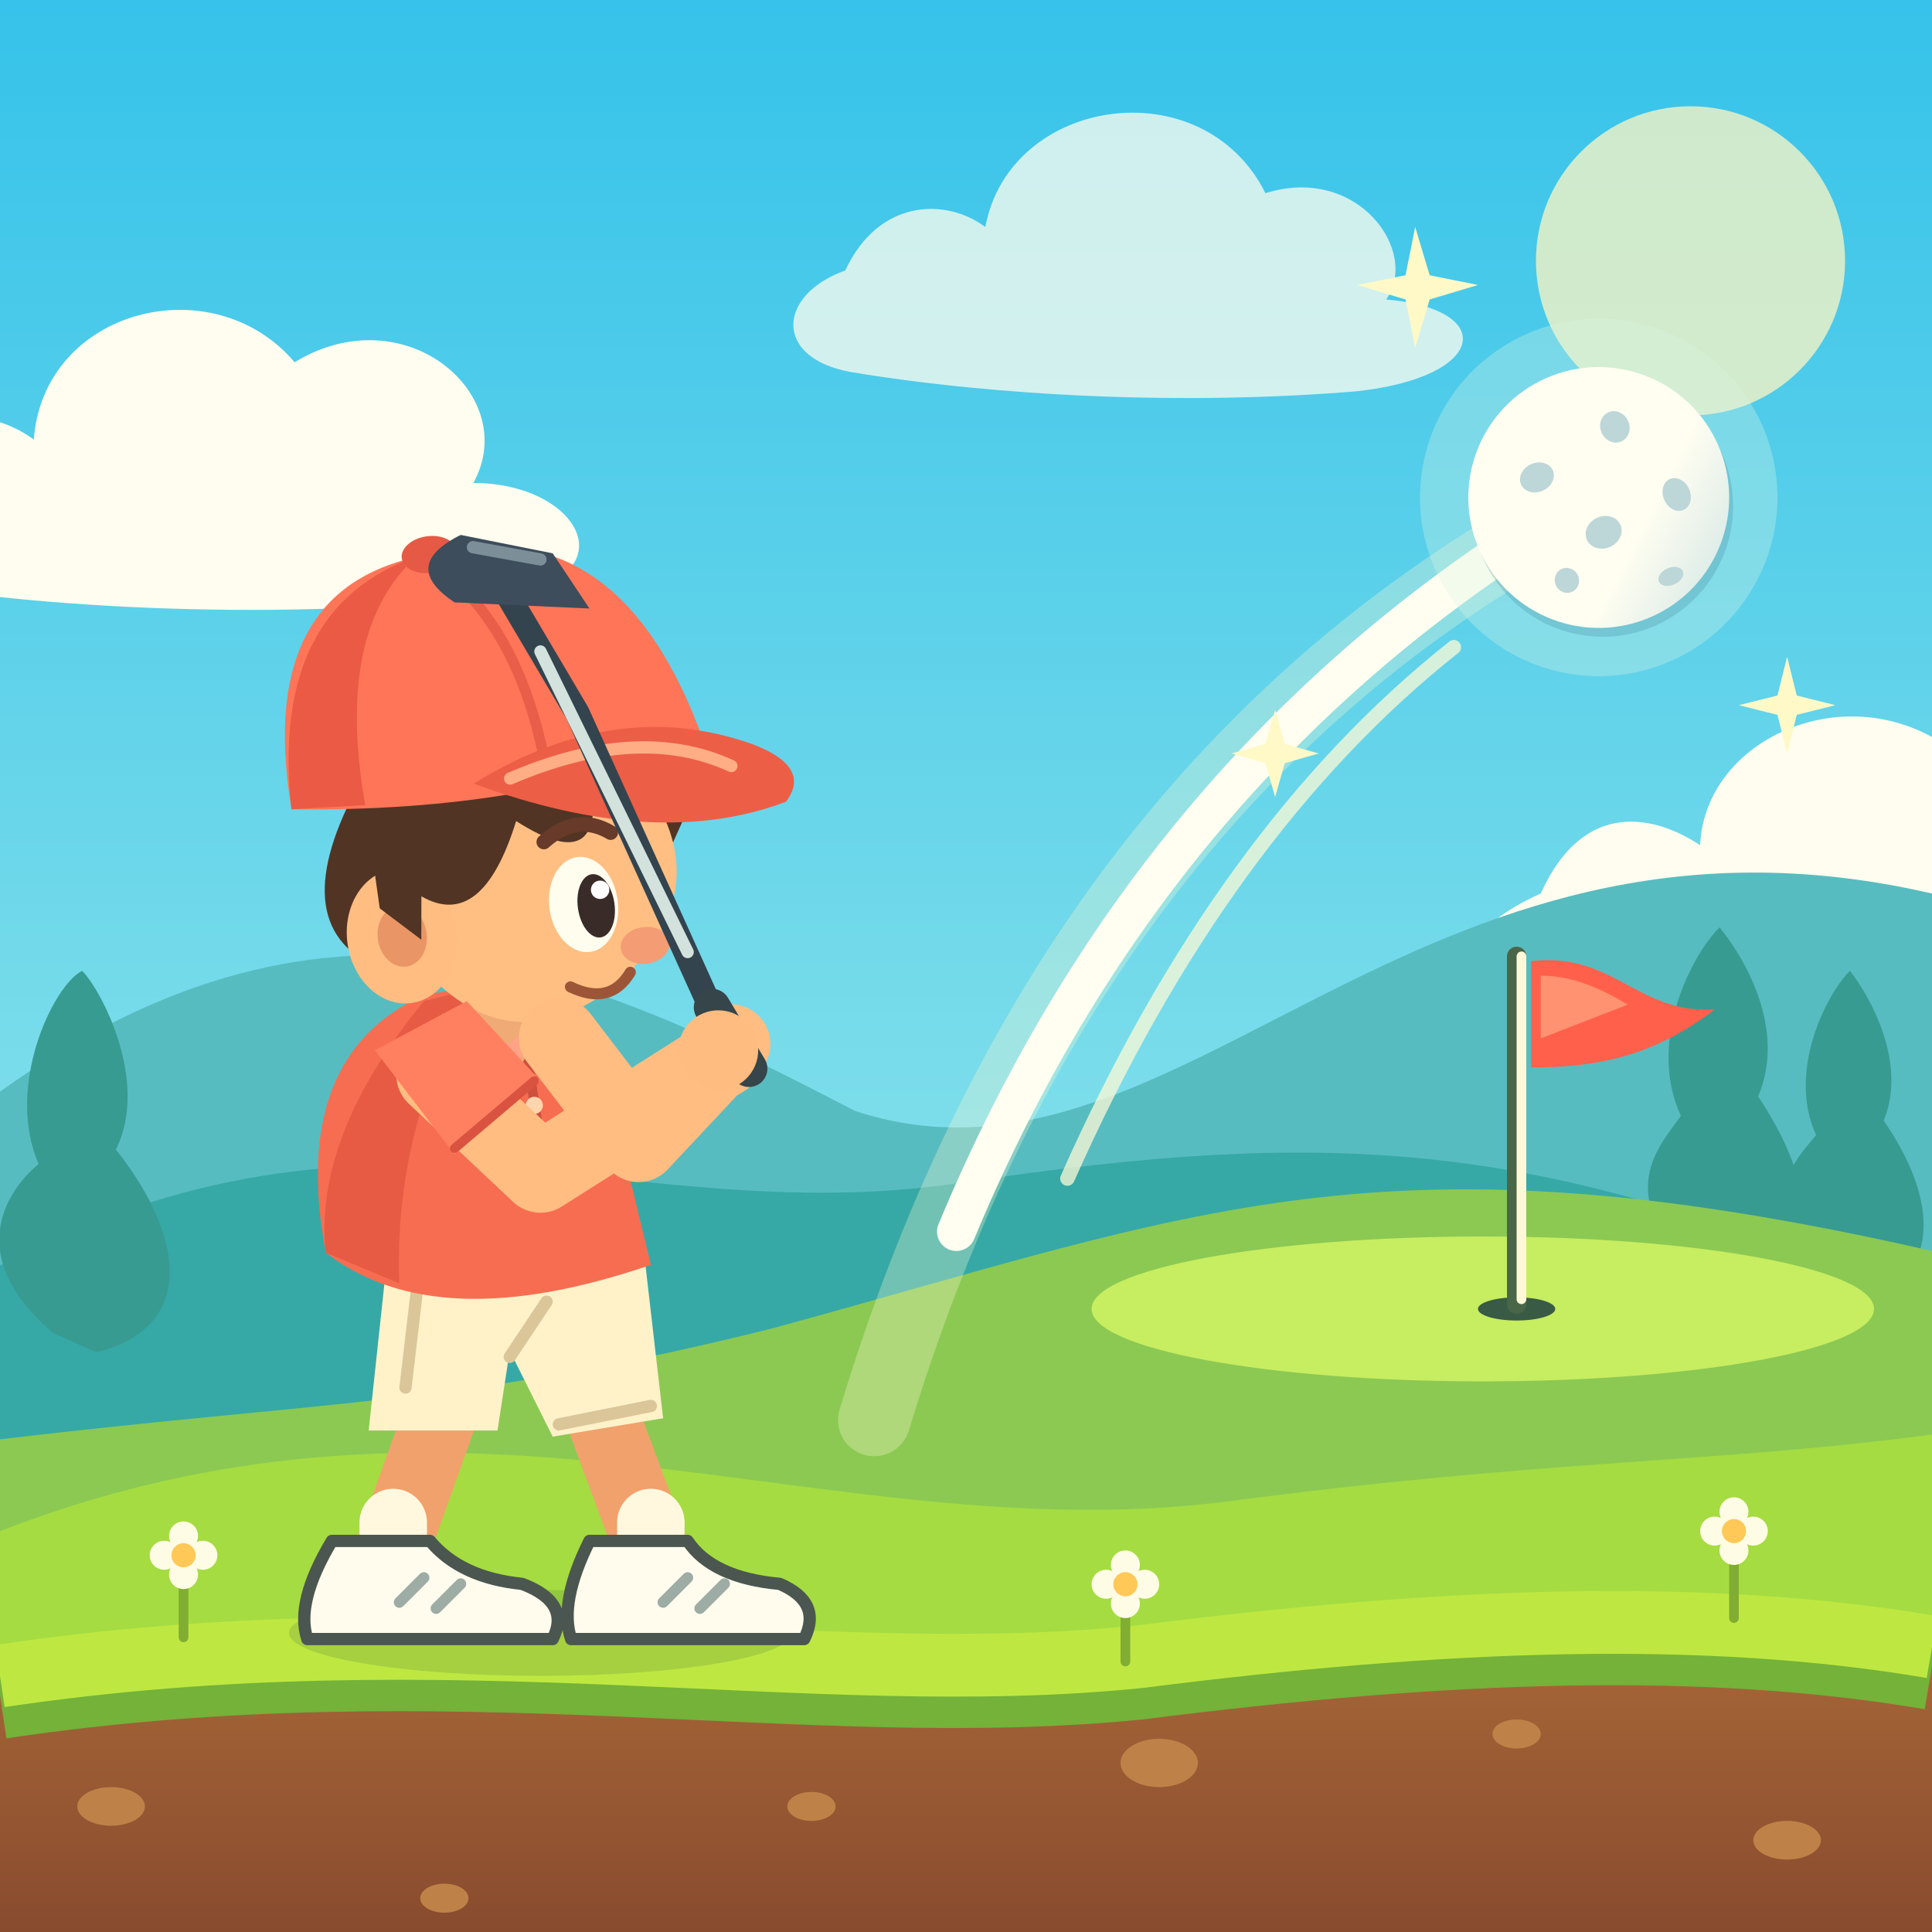
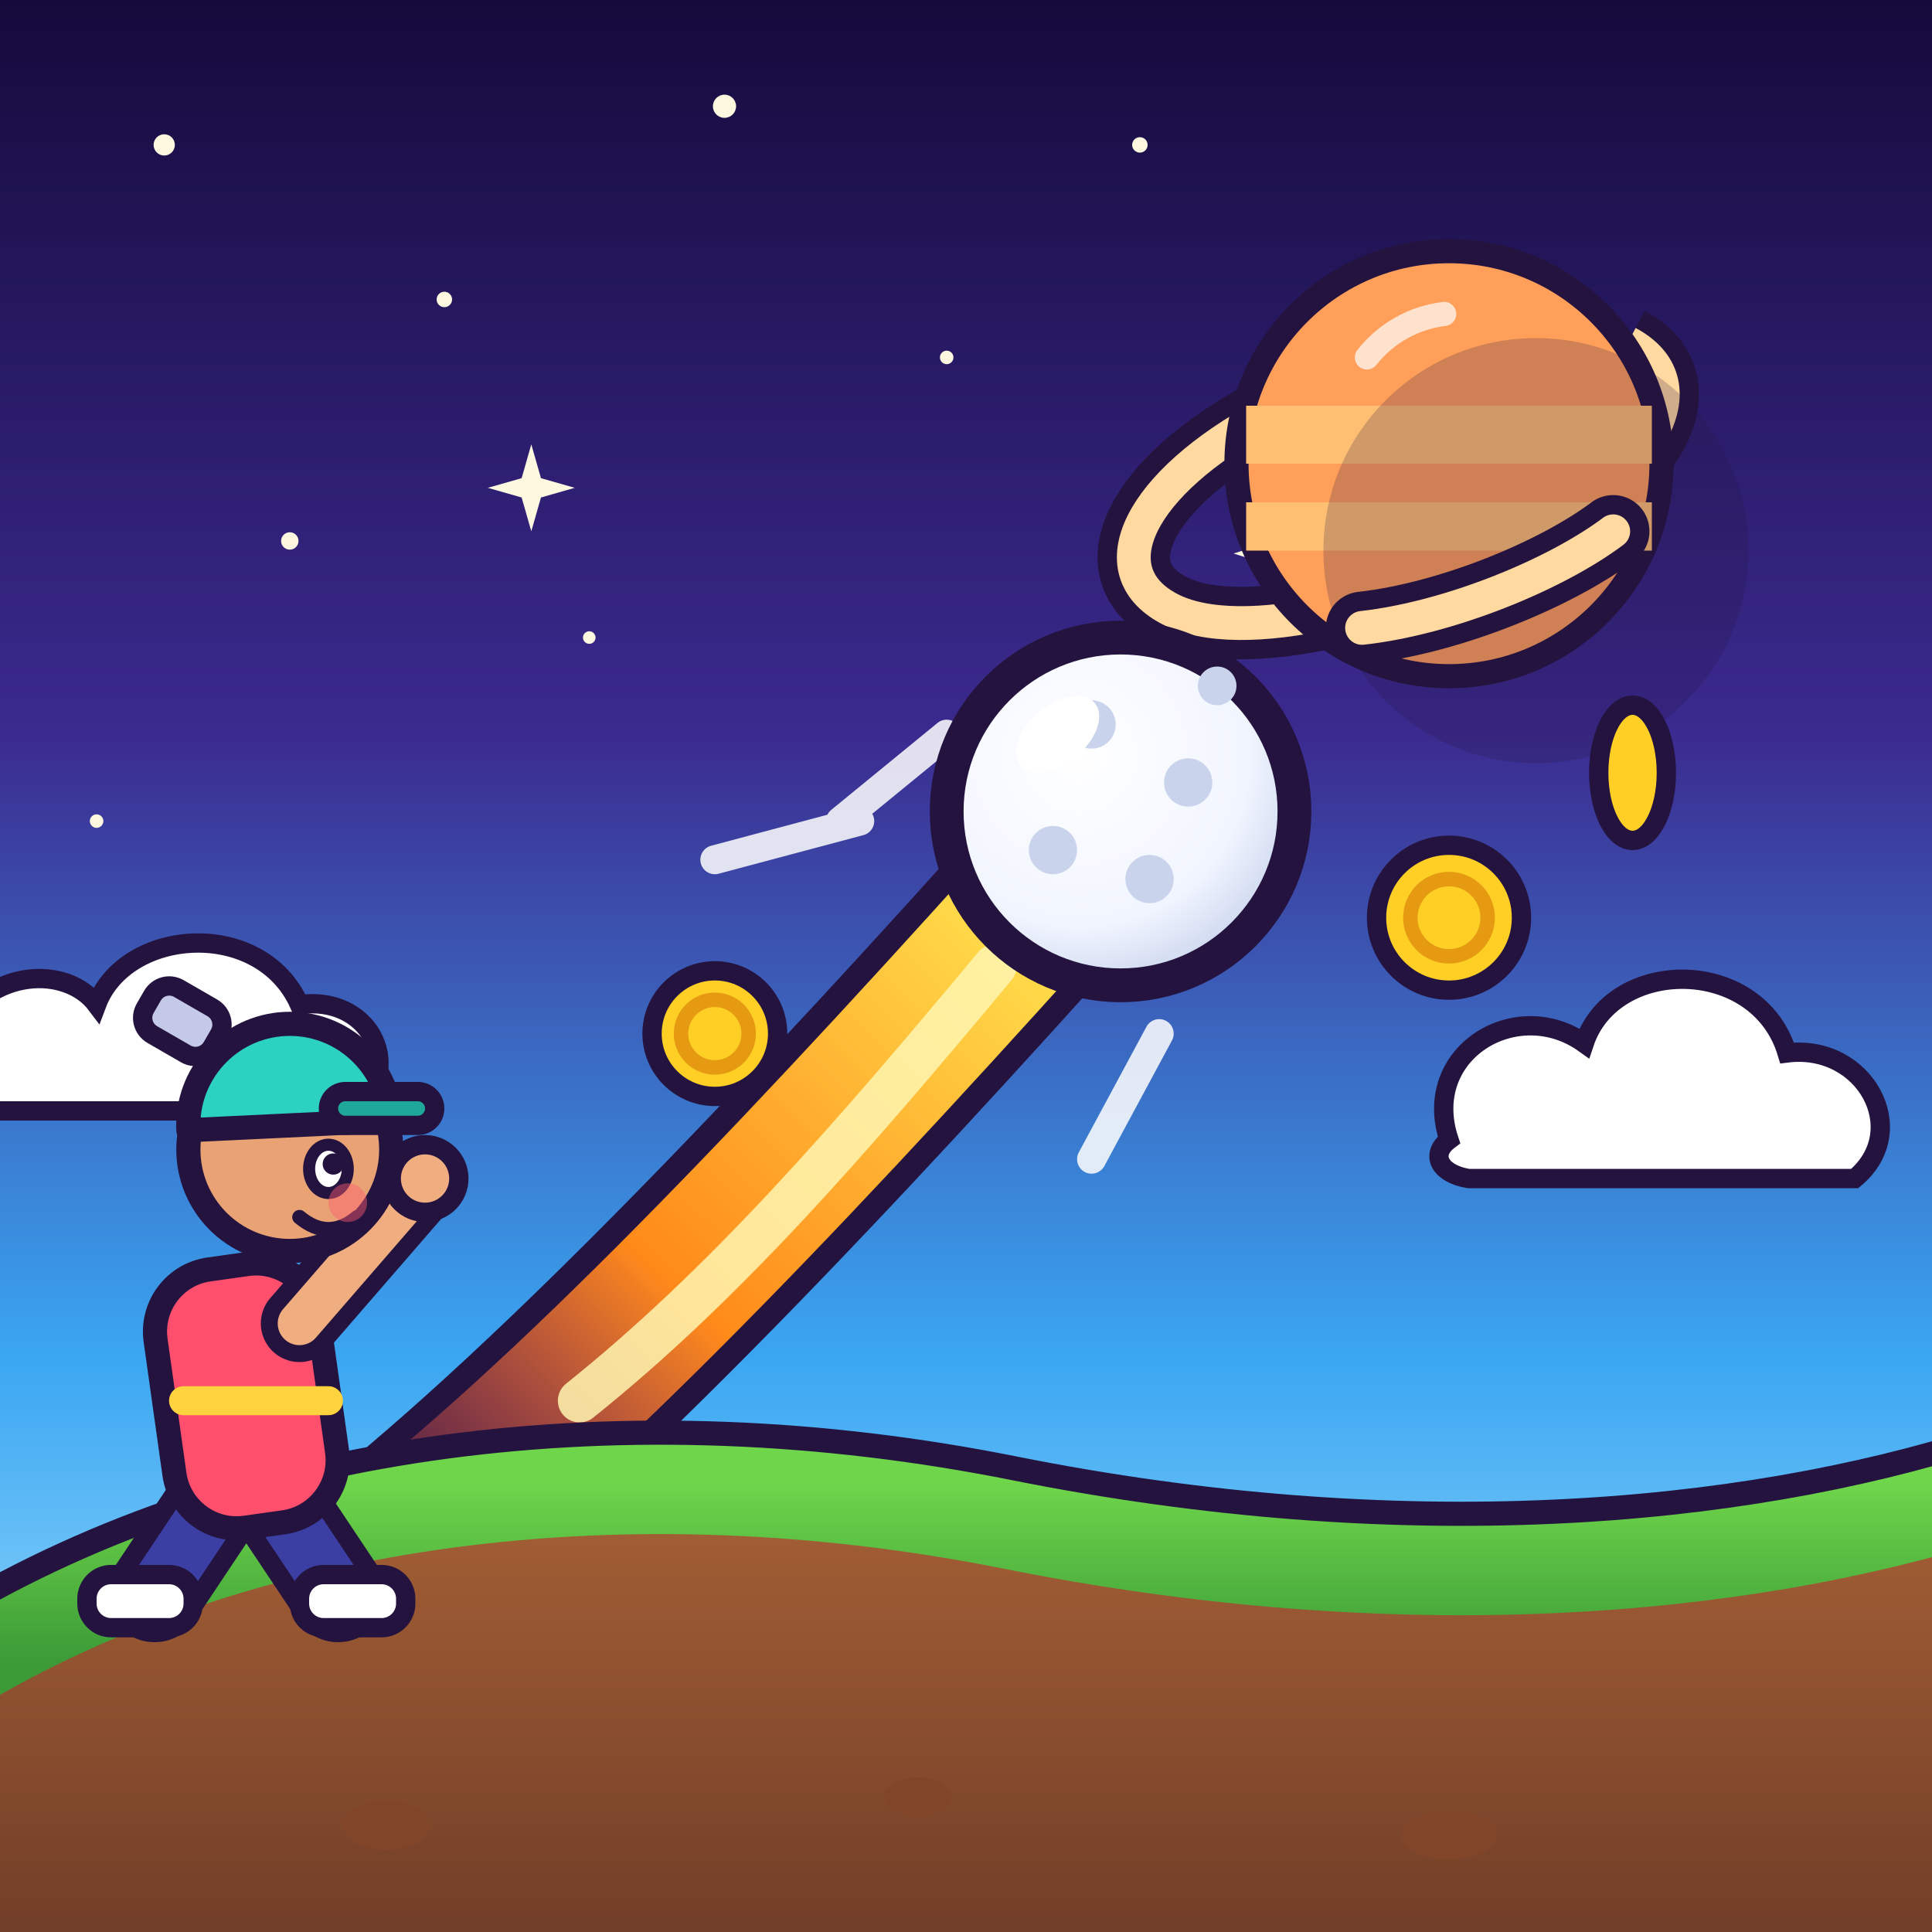
<svg xmlns="http://www.w3.org/2000/svg" width="400" height="400" viewBox="0 0 400 400">
  <defs>
-     <linearGradient id="sky" x2="0" y2="1">
-       <stop stop-color="#35c2ea" />
-       <stop offset="1" stop-color="#b0f1ea" />
+     <linearGradient id="sky" x1="0" y1="0" x2="0" y2="1">
+       <stop offset="0" stop-color="#140a3a" />
+       <stop offset=".38" stop-color="#3b2a8f" />
+       <stop offset=".7" stop-color="#3aa6f2" />
+       <stop offset="1" stop-color="#bff1ff" />
    </linearGradient>
-     <linearGradient id="soil" x2="0" y2="1">
-       <stop stop-color="#a76738" />
-       <stop offset="1" stop-color="#884b2e" />
+     <linearGradient id="trail" x1="0" y1="1" x2="1" y2="0">
+       <stop offset="0" stop-color="#ff4f6d" stop-opacity="0" />
+       <stop offset=".45" stop-color="#ff8a1a" />
+       <stop offset="1" stop-color="#ffe14d" />
    </linearGradient>
-     <linearGradient id="ball" x1="0" y1="0" x2=".8" y2="1">
-       <stop stop-color="#fffef1" />
-       <stop offset=".7" stop-color="#fffef1" />
-       <stop offset="1" stop-color="#d8e9e6" />
+     <linearGradient id="hill" x1="0" y1="0" x2="0" y2="1">
+       <stop offset="0" stop-color="#6fd64b" />
+       <stop offset="1" stop-color="#3c9b37" />
    </linearGradient>
+     <linearGradient id="dirt" x1="0" y1="0" x2="0" y2="1">
+       <stop offset="0" stop-color="#a45f35" />
+       <stop offset="1" stop-color="#6b3a26" />
+     </linearGradient>
+     <radialGradient id="ball" cx=".38" cy=".34" r=".7">
+       <stop offset="0" stop-color="#ffffff" />
+       <stop offset=".7" stop-color="#f1f5ff" />
+       <stop offset="1" stop-color="#c9d4ec" />
+     </radialGradient>
  </defs>
-   <path fill="url(#sky)" d="M0 0h400v400H0z" />
-   <circle cx="350" cy="54" r="32" fill="#fff6c1" opacity=".75" />
-   <g fill="#fffdef">
-     <path d="M-27 101c8-16 23-18 34-10 2-27 37-36 54-16 23-14 47 7 37 25 22 0 32 19 8 23-45 6-100 3-131-3z" />
-     <path d="M175 56c7-15 21-15 29-9 5-27 45-33 58-7 19-6 32 12 25 22 23 2 21 16-6 19-36 3-75 1-105-4-16-3-15-16-1-21z" opacity=".75" />
-     <path d="M319 185c9-20 24-16 33-10 1-25 39-39 60-12 14-5 28 2 33 14v39H311c-21-8-8-24 8-31z" />
+   <rect width="400" height="400" fill="url(#sky)" />
+   <g fill="#fff8e0">
+     <circle cx="34" cy="30" r="2.2" />
+     <circle cx="92" cy="62" r="1.6" />
+     <circle cx="150" cy="22" r="2.4" />
+     <circle cx="196" cy="74" r="1.4" />
+     <circle cx="60" cy="112" r="1.8" />
+     <circle cx="236" cy="30" r="1.6" />
+     <circle cx="122" cy="132" r="1.3" />
+     <circle cx="20" cy="170" r="1.4" />
+     <path d="M110 92l2 7 7 2-7 2-2 7-2-7-7-2 7-2z" />
+     <path d="M262 108l1.6 5 5 1.6-5 1.6-1.6 5-1.6-5-5-1.6 5-1.6z" />
  </g>
-   <path d="M0 226C70 176 123 202 177 230c67 22 115-70 223-45v178H0z" fill="#57bcc0" />
-   <path d="M0 262c78-41 130-7 198-17 80-12 123-9 202 26v99H0z" fill="#36a9a6" />
-   <g fill="#389b91">
-     <path d="M11 276c-20-17-8-31-3-35-7-16 3-37 9-40 4 4 14 23 7 37 15 19 16 37-4 42z" />
-     <path d="M352 265c-19-18-8-28-4-34-7-15 2-33 8-39 5 6 14 21 8 35 12 18 14 35-4 42z" />
-     <path d="M379 265c-17-16-7-25-3-30-6-13 2-29 7-34 4 5 12 19 7 31 11 16 12 31-3 38z" />
+   <g stroke="#24133f" stroke-width="5" stroke-linejoin="round">
+     <path d="M262 86c-26 14-35 32-20 40s49-1 75-15 35-32 20-40" fill="none" stroke-width="15" />
+     <path d="M262 86c-26 14-35 32-20 40s49-1 75-15 35-32 20-40" fill="none" stroke="#ffd9a0" stroke-width="7" />
+     <circle cx="300" cy="96" r="44" fill="#ff9f5a" />
  </g>
-   <path d="M0 298c67-8 96-7 160-23 88-24 126-42 240-16v141H0z" fill="#8bc953" />
-   <path d="M0 317c98-38 170 4 253-6 68-9 102-8 147-14v103H0z" fill="#a5dc41" />
-   <ellipse cx="307" cy="271" rx="81" ry="15" fill="#c7ed60" />
-   <g stroke-linecap="round" stroke-linejoin="round">
-     <ellipse cx="314" cy="271" rx="8" ry="2.4" fill="#395a44" />
-     <path d="M314 270v-72" stroke="#496748" stroke-width="4" />
-     <path d="M315 269v-71" stroke="#fff8d8" stroke-width="2" />
-     <path d="M317 199c17-2 22 11 38 10-13 10-25 12-38 12z" fill="#ff604c" />
-     <path d="M319 202c7 0 13 3 18 6l-18 7z" fill="#ff9271" />
+   <path d="M258 84h84v12h-84zM258 104h84v10h-84z" fill="#ffbf73" clip-path="circle(41px at 300px 96px)" />
+   <circle cx="318" cy="114" r="44" fill="#24133f" opacity=".22" clip-path="circle(41px at 300px 96px)" />
+   <path d="M283 74a24 24 0 0 1 16-9" fill="none" stroke="#fff" stroke-width="5" stroke-linecap="round" opacity=".7" />
+   <path d="M334 110c-12 9-34 18-52 20" fill="none" stroke="#24133f" stroke-width="15" stroke-linecap="round" />
+   <path d="M334 110c-12 9-34 18-52 20" fill="none" stroke="#ffd9a0" stroke-width="7" stroke-linecap="round" />
+   <g fill="#fff" stroke="#24133f" stroke-width="4">
+     <path d="M300 236c-6-18 14-30 28-20 6-18 36-18 42 2 16-2 26 16 14 26h-80c-6-1-8-5-4-8z" />
+     <path d="M-10 214c8-14 24-14 30-6 6-16 34-18 42 0 14-2 22 12 12 22H-10z" />
  </g>
-   <path d="M0 351c94-14 168 3 236-4 63-8 117-10 164-2v55H0z" fill="url(#soil)" />
-   <path d="M0 351c94-14 168 3 236-4 63-8 117-10 164-2" fill="none" stroke="#74b239" stroke-width="18" />
-   <path d="M0 347c94-14 168 3 236-4 63-8 117-10 164-2" fill="none" stroke="#bee841" stroke-width="13" />
-   <g fill="#be8248">
-     <ellipse cx="23" cy="374" rx="7" ry="4" />
-     <ellipse cx="168" cy="374" rx="5" ry="3" />
-     <ellipse cx="240" cy="365" rx="8" ry="5" />
-     <ellipse cx="370" cy="381" rx="7" ry="4" />
-     <ellipse cx="92" cy="393" rx="5" ry="3" />
-     <ellipse cx="314" cy="359" rx="5" ry="3" />
+   <path d="M70 330C110 300 160 248 214 188" fill="none" stroke="#24133f" stroke-width="40" stroke-linecap="round" />
+   <path d="M74 326C112 298 160 248 214 188" fill="none" stroke="url(#trail)" stroke-width="30" stroke-linecap="round" />
+   <path d="M120 290C150 266 176 236 206 200" fill="none" stroke="#fff6b0" stroke-width="9" stroke-linecap="round" opacity=".85" />
+   <g stroke="#ffffff" stroke-width="6" stroke-linecap="round" opacity=".85">
+     <path d="M178 170l-30 8M196 152l-22 18M240 214l-14 26" />
  </g>
-   <path d="M181 294Q218 172 310 115" fill="none" stroke="#fffad4" stroke-width="15" stroke-linecap="round" opacity=".3" />
-   <path d="M198 255Q235 166 310 115" fill="none" stroke="#fffef0" stroke-width="8" stroke-linecap="round" />
-   <path d="M221 244q32-72 80-110" fill="none" stroke="#fcf9d6" stroke-width="3" stroke-linecap="round" opacity=".75" />
-   <g transform="translate(331 103) rotate(-24)">
-     <circle r="37" fill="#d8f5e2" opacity=".32" />
-     <circle cy="2" r="27" fill="#407e93" opacity=".25" />
-     <circle r="27" fill="url(#ball)" />
-     <g fill="#bdD6D8">
-       <ellipse cx="-10" cy="-9" rx="3.6" ry="3" />
-       <ellipse cx="9" cy="-12" rx="3" ry="3.3" />
-       <ellipse cx="-2" cy="7" rx="3.8" ry="3.3" />
-       <ellipse cx="15" cy="6" rx="2.8" ry="3.5" />
-       <ellipse cx="-13" cy="13" rx="2.5" ry="2.6" />
-       <ellipse cx="7" cy="21" rx="2.7" ry="1.8" />
-     </g>
+   <circle cx="232" cy="168" r="36" fill="url(#ball)" stroke="#24133f" stroke-width="7" />
+   <g fill="#c9d4ec">
+     <circle cx="226" cy="150" r="5" />
+     <circle cx="246" cy="162" r="5" />
+     <circle cx="238" cy="182" r="5" />
+     <circle cx="218" cy="176" r="5" />
+     <circle cx="252" cy="142" r="4" />
  </g>
-   <g fill="#fff9c7">
-     <path d="m291 57 2-10 3 10 10 2-10 3-3 10-2-10-10-3z" />
-     <path d="m368 144 2-8 2 8 8 2-8 2-2 8-2-8-8-2z" />
-     <path d="m262 154 2-7 2 7 7 2-7 2-2 7-2-7-7-2z" />
+   <ellipse cx="219" cy="152" rx="10" ry="6" fill="#fff" transform="rotate(-40 219 152)" />
+   <g stroke="#24133f" stroke-width="4">
+     <circle cx="300" cy="190" r="15" fill="#ffcf26" />
+     <circle cx="148" cy="214" r="13" fill="#ffcf26" />
+     <ellipse cx="338" cy="160" rx="7" ry="14" fill="#ffcf26" />
  </g>
-   <g transform="translate(103 333) scale(1.27)" stroke-linejoin="round" stroke-linecap="round">
-     <ellipse cx="7" cy="4" rx="41" ry="7" fill="#527f3c" opacity=".23" />
-     <path d="m-7-38-10 28m32-27 10 27" fill="none" stroke="#f1a16c" stroke-width="12" />
-     <path d="M-17-14v8m42-8v8" fill="none" stroke="#fff8df" stroke-width="11" />
-     <path d="M-27-11h16q5 6 15 7 8 3 5 9h-40q-2-6 4-16m42 0h16q4 6 15 7 7 3 4 9H12q-2-6 3-16" fill="#fffbed" stroke="#4b5650" stroke-width="2" />
-     <path d="m-12-5-4 4m10-3-4 4m41-5-4 4m10-3-4 4" stroke="#9daca5" stroke-width="1.8" />
-     <path d="M-18-57h42l3 26-18 3-7-14-2 13h-21z" fill="#fff2c9" />
-     <path d="m-13-53-2 17m23-14-6 9m8 11 15-3" stroke="#dbc699" stroke-width="2" fill="none" />
-     <path d="M-12-100q-22 10-16 42 18 14 53 2l-7-29q-4-20-30-15" fill="#f76d51" />
-     <path d="M-12-99q-18 22-16 41l12 5q-1-25 12-48z" fill="#e75a43" />
-     <path d="M-4-111h16v23H-4z" fill="#efaa75" />
-     <path d="m-9-97 11 5 7-7 8 7-5 9-8-7-8 8z" fill="#ffa387" />
-     <path d="m5-89 2 13" stroke="#ce513e" stroke-width="1.6" />
-     <circle cx="6" cy="-82" r="1.4" fill="#ffd5ad" />
-     <g transform="translate(2 -107) rotate(-8)">
-       <path d="M-23-27q8-28 30-21 30 1 25 29L15 8-19 1q-17-8-4-28" fill="#523424" />
-       <path d="M-15-33q34-17 42 12 7 17-11 29-20 11-32-10z" fill="#ffbf83" />
-       <ellipse cx="-17" cy="-5" rx="9" ry="11" fill="#ffbd82" />
-       <ellipse cx="-17" cy="-5" rx="4" ry="5" fill="#e99565" />
-       <path d="M-20-28h37Q18-9 4-21q-8 17-17 10l-1 7-6-6z" fill="#513424" />
-       <ellipse cx="13" cy="-6" rx="5.6" ry="7.8" fill="#fffdee" />
-       <ellipse cx="15" cy="-5.5" rx="3" ry="5.2" fill="#392c28" />
-       <circle cx="16" cy="-8" r="1.5" fill="#fff" />
-       <path d="M8-17q6-4 11 0" stroke="#673a29" stroke-width="2.4" fill="none" />
-       <ellipse cx="22" cy="2" rx="4" ry="3" fill="#f49c74" />
-       <path d="M9 7q6 4 10-1" stroke="#9c5637" stroke-width="1.8" fill="none" />
-       <path d="M-32-28q-1-39 31-38 29-2 37 36-29 8-68 2" fill="#ff7558" />
-       <path d="M-32-28q1-33 26-38-15 10-14 39" fill="#eb5a45" />
-       <path d="M-4-65Q9-53 10-29" fill="none" stroke="#e85e48" stroke-width="1.7" />
-       <path d="M-2-28q25-11 46 0 9 5 4 10-22 5-50-10" fill="#ed5e46" />
-       <path d="M4-28q22-6 36 3" fill="none" stroke="#ffad84" stroke-width="2" />
-       <ellipse cx="-4" cy="-66" rx="4.5" ry="3" fill="#e65a45" />
-     </g>
-     <path d="m10-93 13 17 15-16m-48 5 17 16 30-19" fill="none" stroke="#ffbd81" stroke-width="13" />
-     <path d="m-20-91 15-8 12 13-14 12z" fill="#ff8060" />
-     <path d="m-7-75 13-11" stroke="#d95340" stroke-width="1.5" />
-     <path d="m37-93-24-53-13-22" fill="none" stroke="#33444e" stroke-width="4" />
-     <path d="m31-107-24-49" fill="none" stroke="#d3e2dc" stroke-width="2" />
-     <path d="m35-98 6 10" fill="none" stroke="#35454a" stroke-width="6" />
-     <path d="m-6-175 15 3 6 9-22-1q-9-6 1-11" fill="#3d4d5b" />
-     <path d="m-4-173 11 2" stroke="#7c8f99" stroke-width="2" />
-     <circle cx="36" cy="-91" r="6.5" fill="#ffbc80" />
+   <g fill="none" stroke="#e59a12" stroke-width="3">
+     <circle cx="300" cy="190" r="8" />
+     <circle cx="148" cy="214" r="7" />
  </g>
-   <g stroke="#80ad32" stroke-width="2" stroke-linecap="round">
-     <path d="M38 339v-16m195 21v-15m126 6v-17" />
+   <path d="M-10 350c60-36 140-46 220-30s150 10 200-6v96H-10z" fill="url(#dirt)" stroke="#24133f" stroke-width="5" />
+   <path d="M-10 344c60-36 140-46 220-30s150 10 200-6" fill="none" stroke="url(#hill)" stroke-width="22" />
+   <path d="M-10 334c60-36 140-46 220-30s150 10 200-6" fill="none" stroke="#24133f" stroke-width="5" />
+   <g fill="#81452a">
+     <ellipse cx="80" cy="378" rx="9" ry="5" />
+     <ellipse cx="190" cy="372" rx="7" ry="4" />
+     <ellipse cx="300" cy="380" rx="10" ry="5" />
  </g>
-   <g fill="#fffce5">
-     <circle cx="34" cy="322" r="3" />
-     <circle cx="42" cy="322" r="3" />
-     <circle cx="38" cy="318" r="3" />
-     <circle cx="38" cy="326" r="3" />
-     <circle cx="229" cy="328" r="3" />
-     <circle cx="237" cy="328" r="3" />
-     <circle cx="233" cy="324" r="3" />
-     <circle cx="233" cy="332" r="3" />
-     <circle cx="355" cy="317" r="3" />
-     <circle cx="363" cy="317" r="3" />
-     <circle cx="359" cy="313" r="3" />
-     <circle cx="359" cy="321" r="3" />
+   <g stroke="#24133f" stroke-linecap="round" stroke-linejoin="round">
+     <path d="M44 312l-12 18M58 312l12 18" stroke-width="20" />
+     <path d="M44 312l-12 18M58 312l12 18" stroke="#3b3fa3" stroke-width="12" />
+     <rect x="18" y="326" width="22" height="11" rx="5" fill="#fff" stroke-width="4" />
+     <rect x="62" y="326" width="22" height="11" rx="5" fill="#fff" stroke-width="4" />
+     <rect x="34" y="262" width="34" height="54" rx="13" fill="#ff4f6d" stroke-width="5" transform="rotate(-8 51 289)" />
+     <path d="M38 290h30" stroke="#ffd23f" stroke-width="6" />
+     <path d="M62 274l26-30" stroke-width="16" />
+     <path d="M62 274l26-30" stroke="#f0ad80" stroke-width="9" />
+     <path d="M88 244l-46-28" stroke-width="7" />
+     <path d="M88 244l-46-28" stroke="#d7dcef" stroke-width="3" />
+     <rect x="30" y="206" width="16" height="11" rx="4" fill="#c3c9e6" stroke-width="4" transform="rotate(30 38 211)" />
+     <circle cx="88" cy="244" r="7" fill="#f0ad80" stroke-width="4" />
+     <circle cx="60" cy="238" r="21" fill="#e8a274" stroke-width="5" />
+     <path d="M39 234a21 21 0 0 1 42-2z" fill="#2bd1c1" stroke-width="5" />
+     <rect x="68" y="226" width="22" height="7" rx="3.5" fill="#1fa89a" stroke-width="4" />
+     <ellipse cx="68" cy="242" rx="4" ry="5" fill="#fff" stroke-width="2.5" />
+     <path d="M62 252q6 5 12 0" fill="none" stroke-width="3" />
  </g>
-   <g fill="#ffc857">
-     <circle cx="38" cy="322" r="2.5" />
-     <circle cx="233" cy="328" r="2.5" />
-     <circle cx="359" cy="317" r="2.5" />
-   </g>
+   <circle cx="69" cy="241" r="2.2" fill="#24133f" />
+   <circle cx="72" cy="249" r="4" fill="#ff5a6e" opacity=".45" />
</svg>
